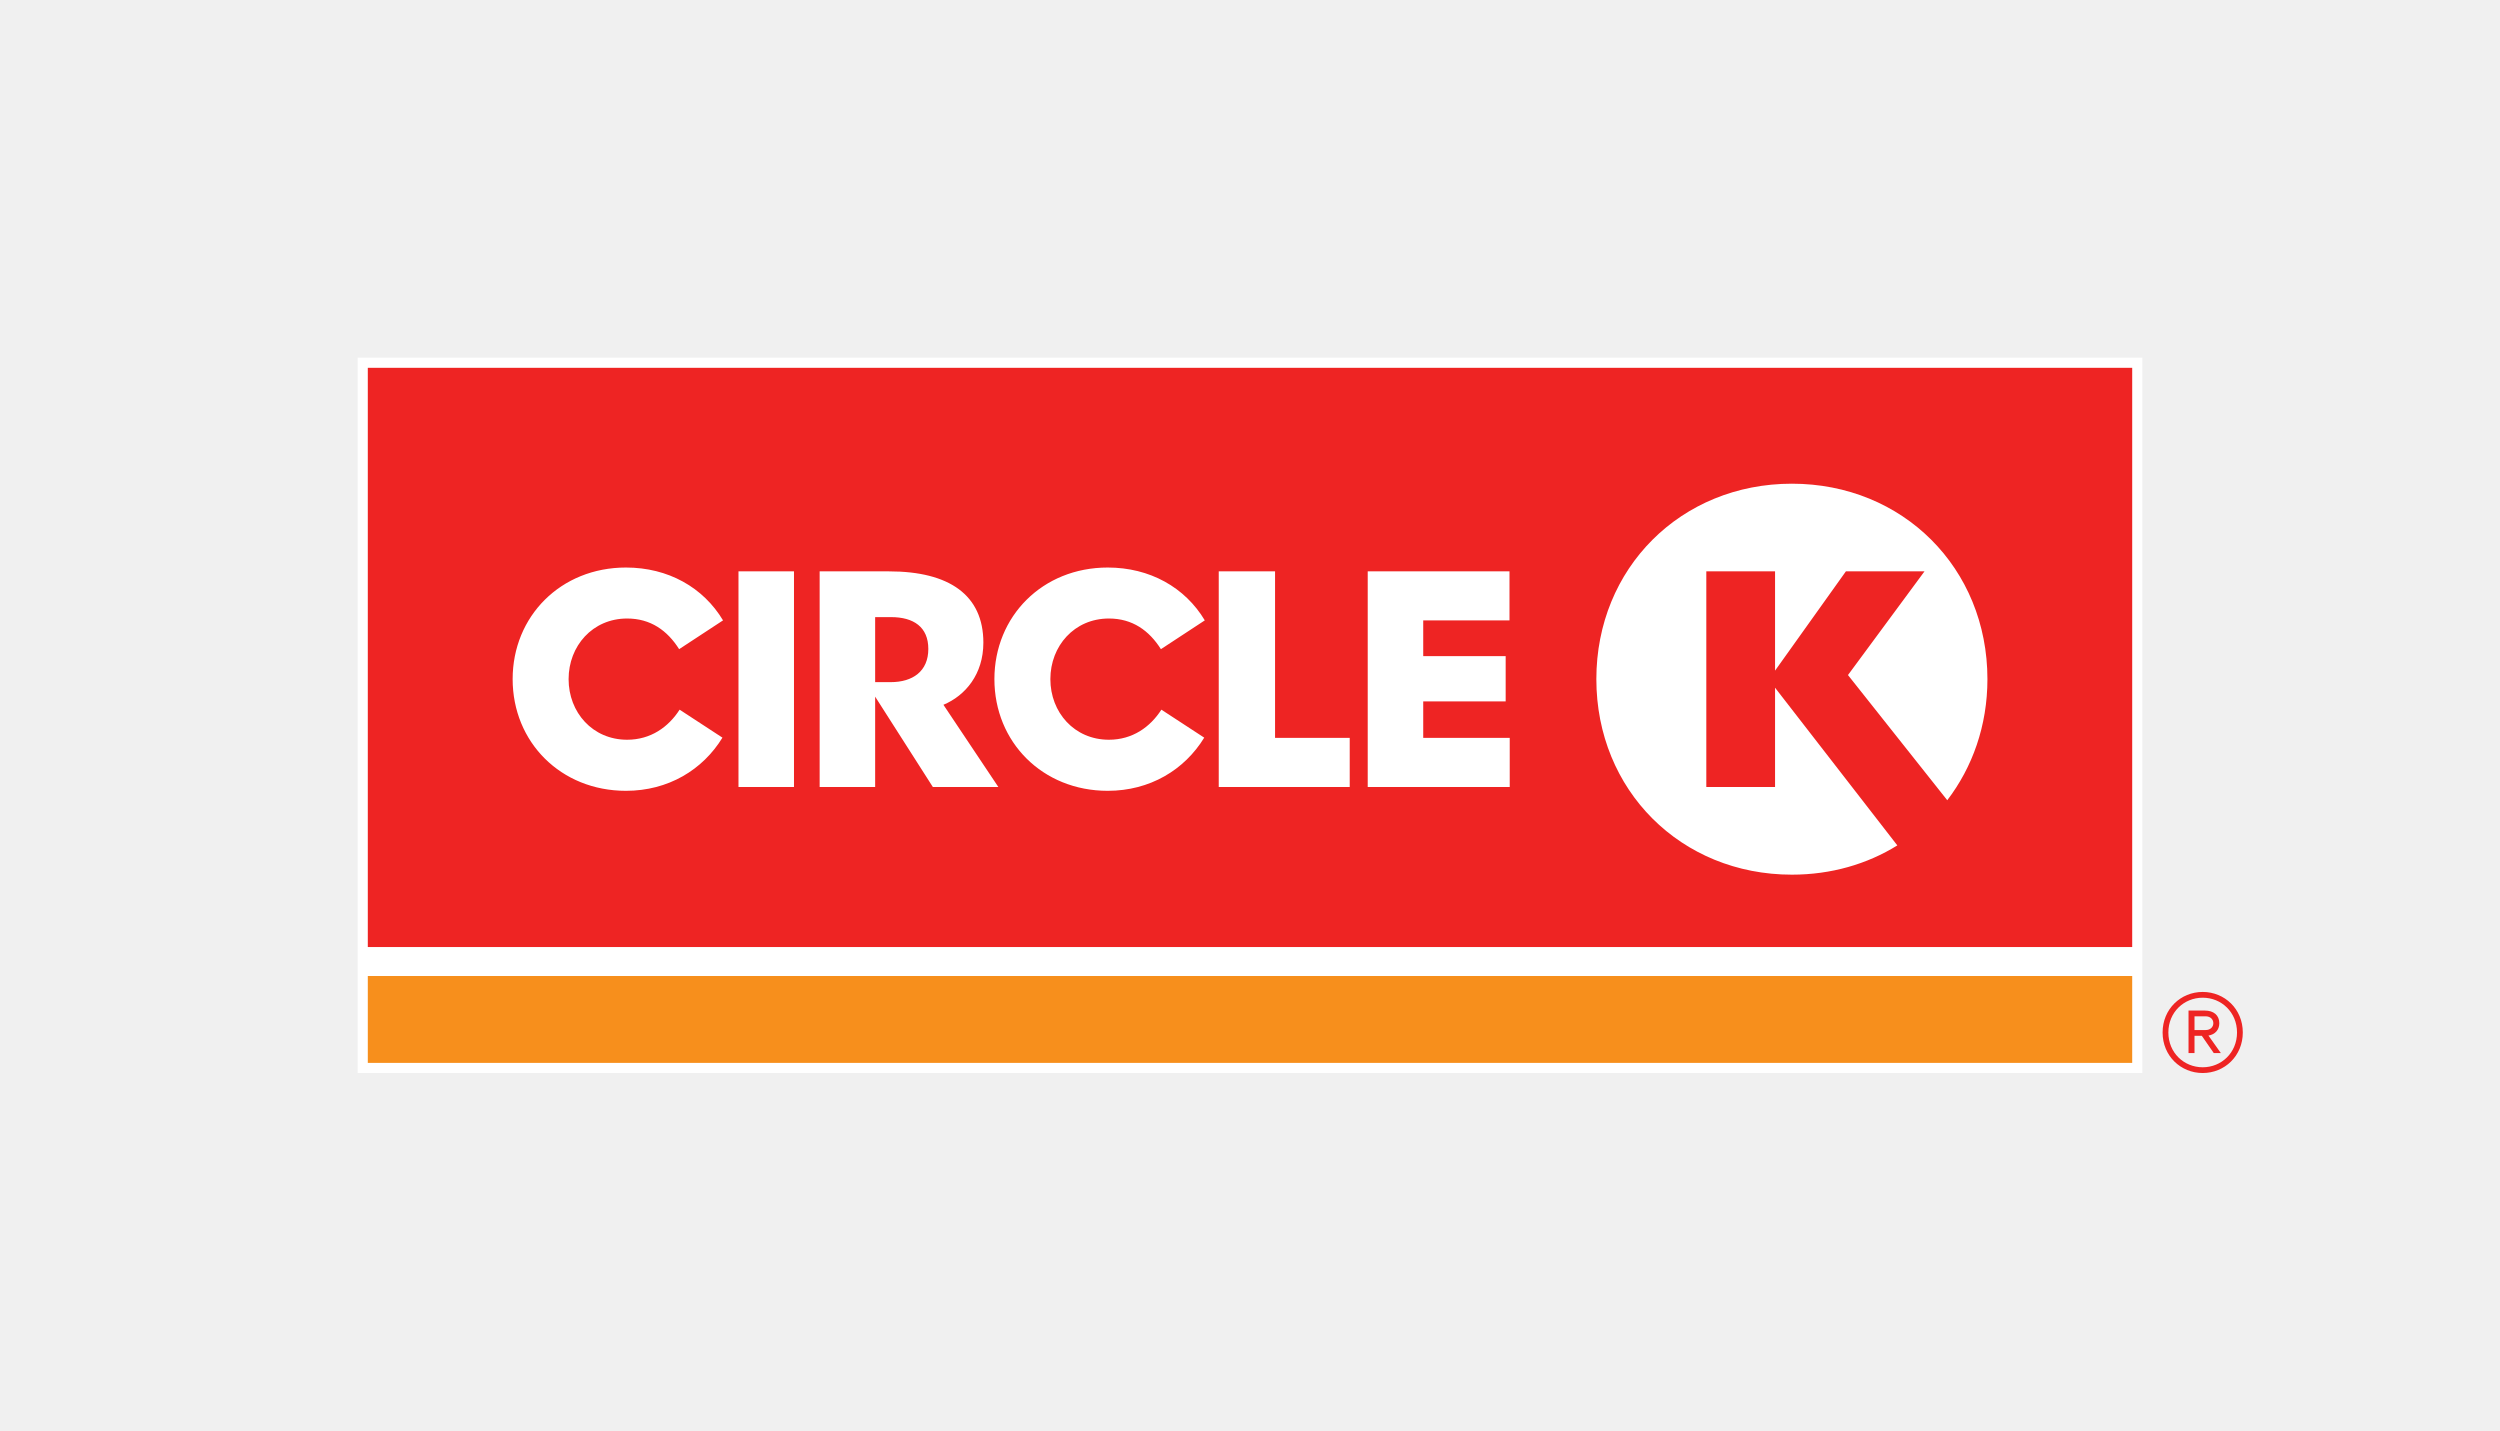
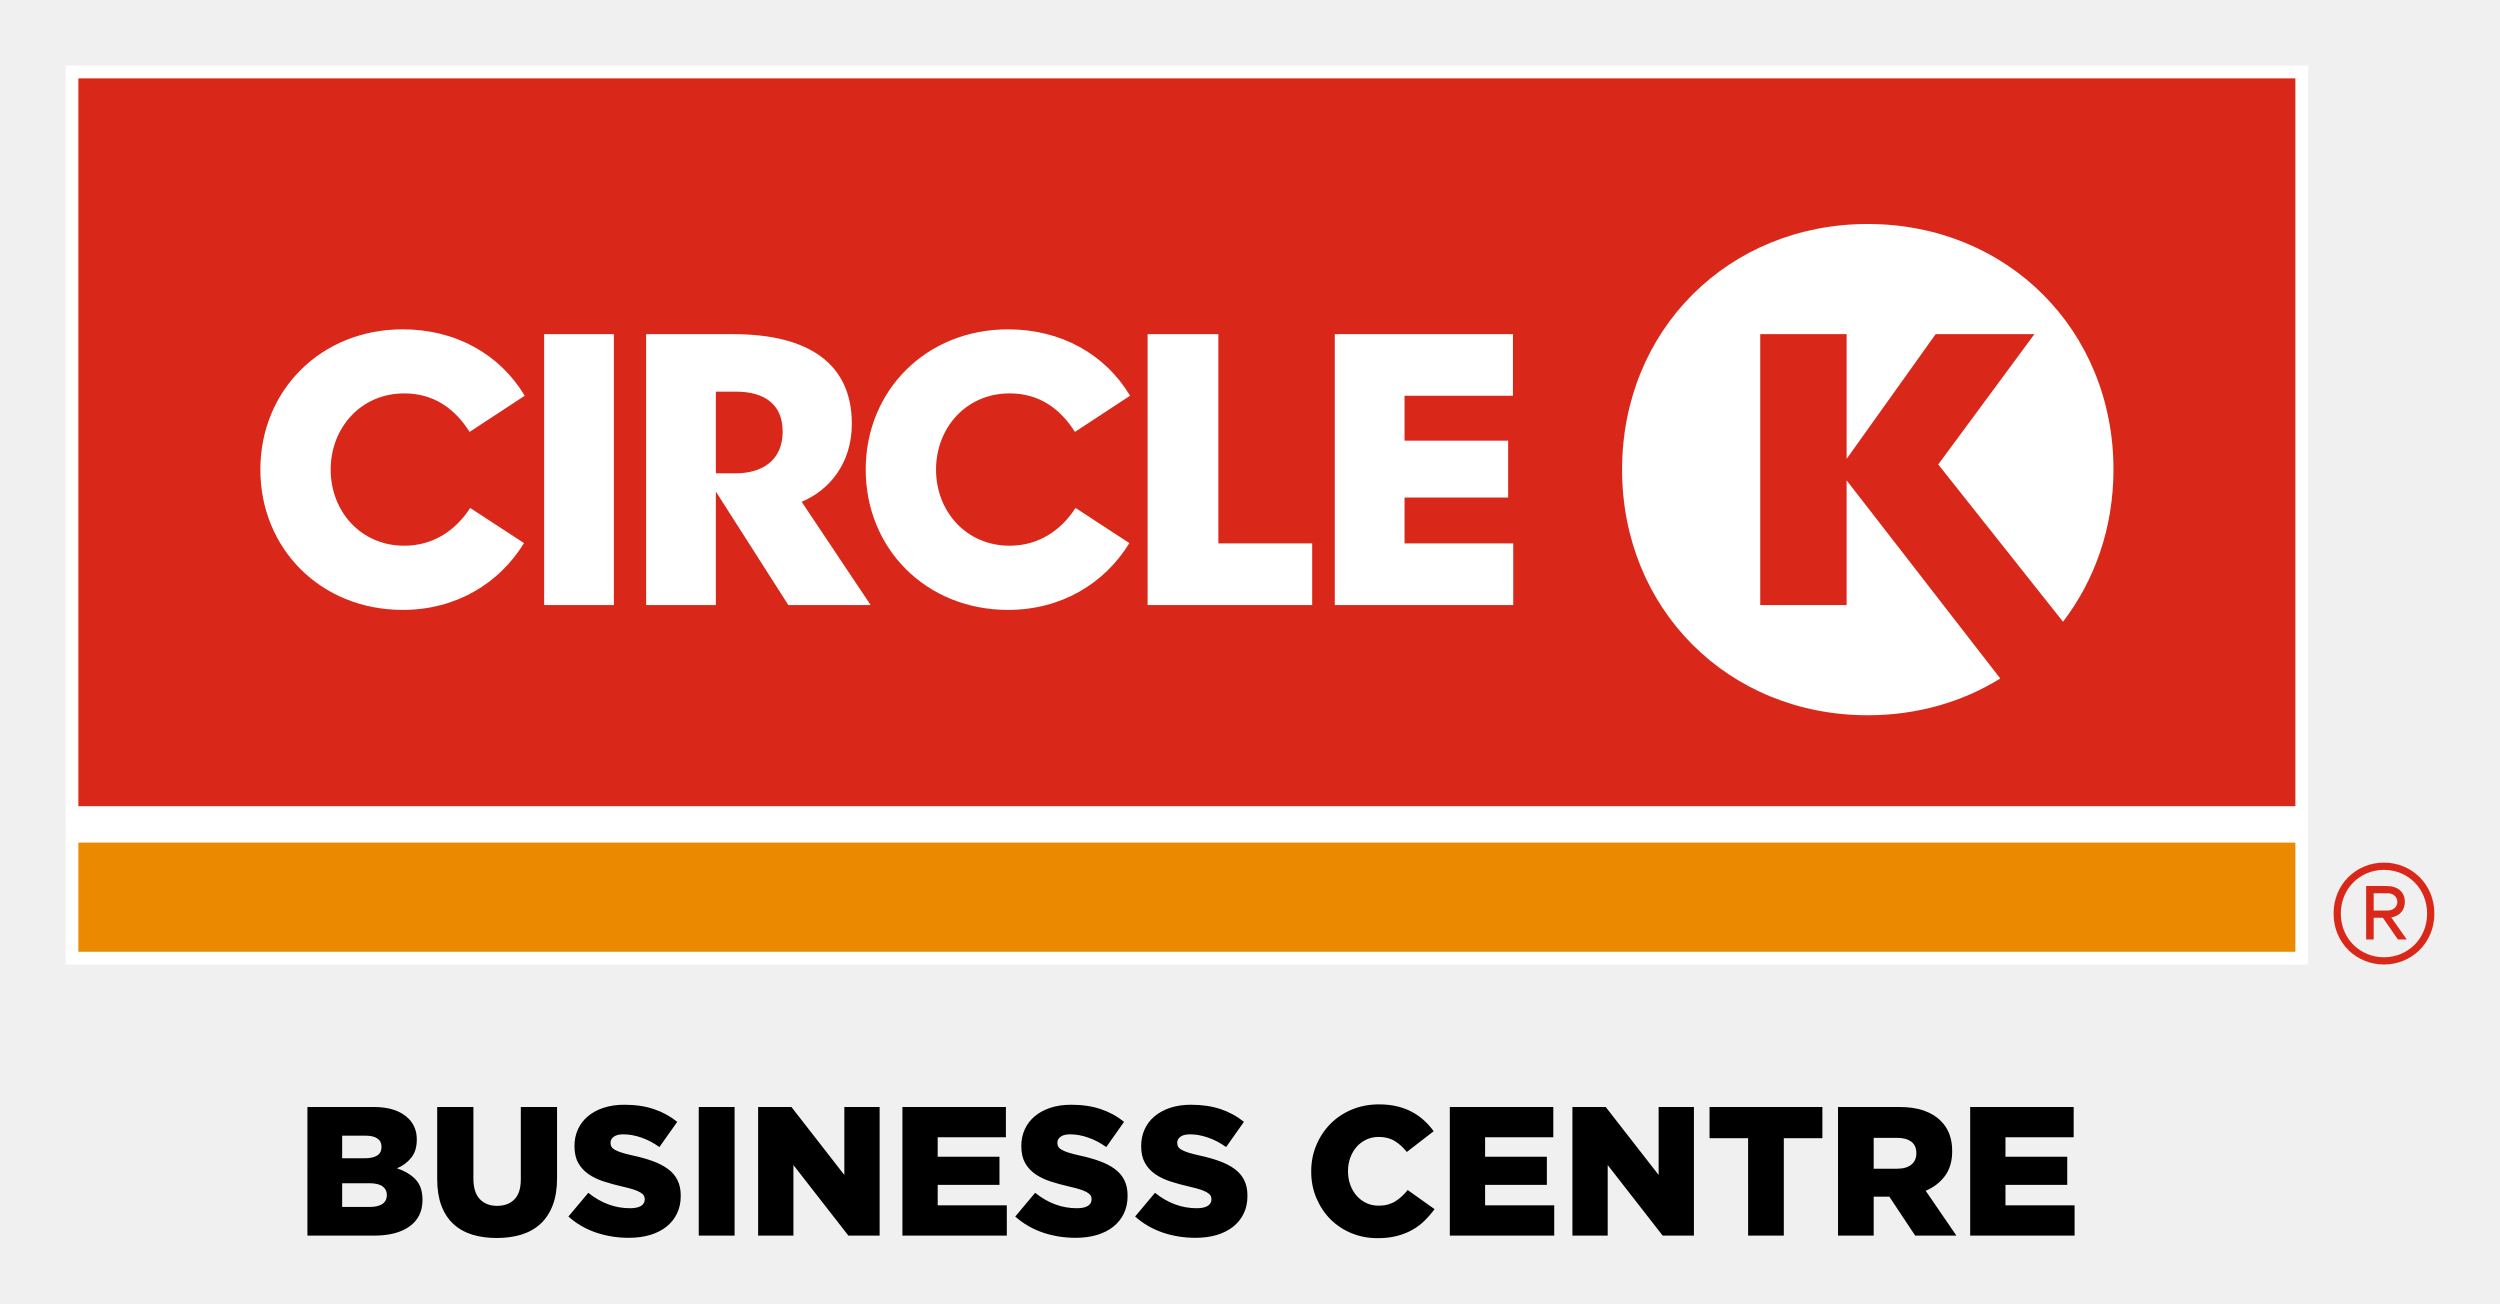
- <svg xmlns="http://www.w3.org/2000/svg" height="821.533" width="1435.547">
-   <path d="M1230.164 616.151H205.383V205.385H1230.164v410.765" fill="#fff" />
-   <path d="M211.199 211.205v332.601H1224.348V211.205H211.199" fill="#ee2423" />
-   <path d="M211.199 610.331H1224.348v-49.893H211.199v49.893" fill="#f78f1c" />
-   <path d="M636.752 355.16c-19.875 0-33.611 15.8-33.611 34.803 0 19.069 13.736 34.808 33.611 34.808 13.529 0 23.729-7.267 30.133-17.269l24.607 16.071c-11.341 18.533-31.212 30.532-55.409 30.532-37.473 0-65.079-27.999-65.079-64.141 0-36.072 27.605-64.079 65.079-64.079 24.197 0 44.404 11.408 55.736 30.343l-25.201 16.536c-6.736-10.669-16.336-17.603-29.865-17.603zm-276.645 0c-19.867 0-33.607 15.8-33.607 34.803 0 19.069 13.74 34.808 33.607 34.808 13.531 0 23.733-7.267 30.137-17.269l24.601 16.071c-11.336 18.533-31.203 30.532-55.409 30.532-37.464 0-65.069-27.999-65.069-64.141 0-36.072 27.605-64.079 65.069-64.079 24.207 0 44.408 11.408 55.744 30.343l-25.208 16.536c-6.727-10.669-16.335-17.603-29.865-17.603zm204.561 13.867c0 18.133-10.331 30.409-22.936 35.673l31.541 47.207h-37.611l-33.136-51.876v51.876h-31.869v-123.82h39.805c34.804 0 54.205 13.737 54.205 40.94zm496.473 18.6l43.943-59.54h-45.137l-40.677 57.007v-57.007H979.796v123.82h39.473v-57.008l70.213 90.547c-17.269 10.733-38.009 16.805-60.543 16.805-63.747 0-112.287-48.477-112.287-112.288 0-63.739 48.54-112.216 112.287-112.216 63.744 0 112.28 48.477 112.28 112.216 0 26.807-8.665 50.741-23.067 69.547zm-275.771-59.54h81.408v28.14h-49.537V376.76h47.341v26.005h-47.341v20.932h49.673v28.209h-81.544zM732.16 423.697h42.873v28.209h-75.208v-123.82H732.16zm-220.7-32c12.601 0 21.599-6.201 21.599-19.067 0-12.6-8.463-18.269-21.401-18.269h-9.131v37.336zm-87.409-63.611H455.92v123.82h-31.869v-123.82" fill="#fff" />
-   <path d="M1266.483 583.589h-6.353v7.885h6.353c2.796 0 4.457-1.78 4.457-3.943 0-2.167-1.661-3.943-4.457-3.943zm-6.353 11.188v9.927h-3.437v-24.42h9.409c4.956 0 8.269 2.668 8.269 7.248 0 3.943-2.544 6.488-6.232 7.113l7.12 10.059h-4.064l-6.873-9.927zm4.701-21.876c-10.811 0-19.716 8.393-19.716 19.977 0 11.577 8.905 19.971 19.716 19.971 10.804 0 19.713-8.393 19.713-19.971 0-11.584-8.909-19.977-19.713-19.977zm0 43.249c-12.595 0-23.027-9.797-23.027-23.272 0-13.491 10.432-23.288 23.027-23.288 12.589 0 23.028 9.797 23.028 23.288 0 13.475-10.439 23.272-23.028 23.272" fill="#ee2423" />
+ <svg xmlns="http://www.w3.org/2000/svg" viewBox="0 0 1142.473 595.833" height="595.833" width="1142.473">
+   <path d="M30 30h1024.781v410.765H30z" fill="#fff" />
+   <path d="M35.812 35.823h1013.151v332.599H35.812z" fill="#d92819" />
+   <path d="M35.812 385.052h1013.151v49.896H35.812z" fill="#eb8a00" />
+   <path d="M461.369 179.776c-19.875 0-33.615 15.803-33.615 34.803 0 19.073 13.74 34.807 33.615 34.807 13.525 0 23.729-7.265 30.131-17.265l24.609 16.068c-11.344 18.536-31.215 30.531-55.412 30.531-37.473 0-65.079-27.995-65.079-64.14 0-36.073 27.605-64.079 65.079-64.079 24.197 0 44.407 11.407 55.735 30.344l-25.199 16.536c-6.739-10.671-16.339-17.604-29.864-17.604m-276.645 0c-19.871 0-33.611 15.803-33.611 34.803 0 19.073 13.74 34.807 33.611 34.807 13.531 0 23.733-7.265 30.135-17.265l24.604 16.068c-11.339 18.536-31.203 30.531-55.411 30.531-37.464 0-65.068-27.995-65.068-64.14 0-36.073 27.604-64.079 65.068-64.079 24.208 0 44.405 11.407 55.744 30.344l-25.208 16.536c-6.729-10.671-16.333-17.604-29.864-17.604m204.557 13.865c0 18.135-10.329 30.411-22.933 35.677l31.543 47.203H360.276l-33.136-51.875v51.875h-31.869V152.704h39.807c34.803 0 54.204 13.739 54.204 40.937m496.473 18.604l43.948-59.541h-45.141l-40.676 57.005V152.704h-39.475v123.817h39.475V219.516l70.213 90.547c-17.271 10.735-38.011 16.803-60.541 16.803-63.751 0-112.287-48.475-112.287-112.287 0-63.74 48.536-112.219 112.287-112.219 63.744 0 112.276 48.479 112.276 112.219 0 26.807-8.663 50.744-23.063 69.547zM609.984 152.704h81.411v28.14h-49.536v20.532h47.339v26.004h-47.339v20.933h49.672v28.208H609.984zm-53.208 95.609h42.875v28.208h-75.208V152.704h32.333zm-220.699-32c12.599 0 21.593-6.199 21.593-19.068 0-12.599-8.457-18.265-21.4-18.265H327.14v37.333zm-87.411-63.609h31.869v123.817h-31.869z" fill="#fff" />
+   <path d="M1091.099 408.208h-6.355v7.881h6.355c2.796 0 4.459-1.776 4.459-3.937 0-2.167-1.663-3.944-4.459-3.944m-6.355 11.188v9.927h-3.437v-24.421h9.412c4.952 0 8.271 2.667 8.271 7.251 0 3.937-2.547 6.484-6.235 7.109l7.12 10.061h-4.063l-6.875-9.927zm4.703-21.88c-10.812 0-19.719 8.396-19.719 19.979 0 11.579 8.907 19.969 19.719 19.969 10.803 0 19.715-8.391 19.715-19.969 0-11.583-8.912-19.979-19.715-19.979m0 43.249c-12.599 0-23.031-9.796-23.031-23.271 0-13.489 10.432-23.287 23.031-23.287 12.589 0 23.027 9.797 23.027 23.287 0 13.475-10.437 23.271-23.027 23.271" fill="#d92819" />
+   <path d="M168.968 551.563c2.511 0 4.443-.459 5.792-1.375 1.344-.927 2.02-2.26 2.02-4v-.167c0-1.625-.645-2.907-1.937-3.855-1.291-.959-3.307-1.437-6.041-1.437H156.364v10.833zm-2.353-22.249c2.509 0 4.427-.417 5.749-1.251 1.317-.844 1.979-2.135 1.979-3.875v-.167c0-1.625-.619-2.865-1.853-3.729-1.24-.875-3.084-1.312-5.541-1.312h-10.584v10.333zm-26.125-23.439h30.145c3.708 0 6.875.453 9.5 1.355 2.636.891 4.823 2.203 6.563 3.937 1.167 1.167 2.083 2.537 2.749 4.104.677 1.573 1.021 3.365 1.021 5.376v.167c0 3.416-.853 6.181-2.563 8.291-1.708 2.1-3.875 3.704-6.5 4.813 3.584 1.181 6.423 2.875 8.521 5.083 2.093 2.208 3.145 5.308 3.145 9.292v.167c0 5.099-1.948 9.079-5.833 11.937-3.891 2.849-9.364 4.271-16.416 4.271h-30.333zM227.004 565.751c-4.197 0-7.973-.532-11.333-1.584-3.364-1.068-6.224-2.708-8.583-4.916-2.349-2.208-4.156-5.005-5.417-8.396-1.249-3.385-1.875-7.38-1.875-11.98v-33h16.541v32.667c0 4.251.98 7.407 2.939 9.459 1.957 2.043 4.588 3.063 7.895 3.063 3.303 0 5.939-.979 7.896-2.937 1.959-1.959 2.937-5.011 2.937-9.167v-33.084h16.563v32.584c0 4.765-.661 8.869-1.979 12.312-1.323 3.448-3.177 6.272-5.563 8.48-2.375 2.208-5.26 3.848-8.645 4.916-3.391 1.052-7.183 1.584-11.376 1.584zM287.323 565.667c-5.265 0-10.265-.807-15-2.416-4.74-1.625-8.928-4.063-12.563-7.313l9.083-10.833c5.876 4.699 12.229 7.043 19.063 7.043 2.177 0 3.844-.344 5-1.043 1.152-.708 1.729-1.697 1.729-2.979v-.167c0-.625-.145-1.172-.437-1.645-.281-.469-.803-.928-1.563-1.376-.749-.457-1.76-.895-3.02-1.312-1.251-.417-2.887-.855-4.896-1.312-3.141-.719-6.057-1.511-8.751-2.376-2.683-.875-5.016-1.989-7-3.353-1.989-1.376-3.557-3.084-4.708-5.125-1.156-2.052-1.729-4.593-1.729-7.625v-.167c0-2.735.521-5.249 1.563-7.541 1.041-2.303 2.552-4.297 4.541-5.979 1.984-1.677 4.375-2.98 7.167-3.896 2.803-.928 5.969-1.396 9.5-1.396 5.041 0 9.532.661 13.479 1.979 3.944 1.323 7.511 3.265 10.709 5.833l-8.147 11.521c-2.681-1.917-5.437-3.36-8.271-4.333-2.833-.984-5.563-1.479-8.187-1.479-1.959 0-3.433.369-4.417 1.104-.973.724-1.459 1.619-1.459 2.687v.167c0 .667.152 1.261.459 1.771.303.5.833.959 1.584 1.376.76.416 1.796.843 3.104 1.271 1.317.416 2.984.848 5 1.292 3.359.723 6.401 1.577 9.125 2.561 2.719.991 5.031 2.183 6.937 3.584 1.9 1.391 3.353 3.077 4.353 5.063 1.011 1.989 1.521 4.353 1.521 7.104v.167c0 3.031-.579 5.724-1.729 8.083-1.14 2.349-2.749 4.349-4.833 6-2.073 1.641-4.563 2.896-7.479 3.772-2.907.859-6.147 1.291-9.729 1.291zM319.323 505.875h16.375v58.792h-16.375zM346.457 505.875h15.209l24.187 31.063v-31.063h16.125v58.792H387.708l-25.125-32.249v32.249h-16.125zM412.395 505.875h47.292v13.855H428.52v8.896h28.229V541.48H428.52v9.333h31.584v13.853h-47.709zM491.525 565.667c-5.265 0-10.265-.807-15-2.416-4.74-1.625-8.927-4.063-12.563-7.313l9.084-10.833c5.875 4.699 12.229 7.043 19.063 7.043 2.176 0 3.843-.344 5-1.043 1.151-.708 1.728-1.697 1.728-2.979v-.167c0-.625-.145-1.172-.437-1.645-.281-.469-.801-.928-1.563-1.376-.749-.457-1.76-.895-3.02-1.312-1.251-.417-2.885-.855-4.896-1.312-3.141-.719-6.057-1.511-8.751-2.376-2.681-.875-5.015-1.989-7-3.353-1.989-1.376-3.556-3.084-4.708-5.125-1.156-2.052-1.729-4.593-1.729-7.625v-.167c0-2.735.521-5.249 1.563-7.541 1.041-2.303 2.552-4.297 4.541-5.979 1.985-1.677 4.376-2.98 7.167-3.896 2.803-.928 5.969-1.396 9.5-1.396 5.043 0 9.532.661 13.48 1.979 3.943 1.323 7.511 3.265 10.708 5.833l-8.145 11.521c-2.683-1.917-5.437-3.36-8.271-4.333-2.833-.984-5.563-1.479-8.188-1.479-1.959 0-3.432.369-4.417 1.104-.973.724-1.457 1.619-1.457 2.687v.167c0 .667.151 1.261.457 1.771.303.5.833.959 1.584 1.376.76.416 1.797.843 3.104 1.271 1.317.416 2.984.848 5 1.292 3.36.723 6.401 1.577 9.125 2.561 2.719.991 5.031 2.183 6.937 3.584 1.901 1.391 3.355 3.077 4.355 5.063 1.009 1.989 1.52 4.353 1.52 7.104v.167c0 3.031-.577 5.724-1.729 8.083-1.14 2.349-2.749 4.349-4.833 6-2.072 1.641-4.563 2.896-7.479 3.772-2.907.859-6.145 1.291-9.729 1.291zM546.296 565.667c-5.265 0-10.265-.807-15-2.416-4.739-1.625-8.927-4.063-12.563-7.313l9.084-10.833c5.875 4.699 12.229 7.043 19.063 7.043 2.177 0 3.844-.344 5-1.043 1.151-.708 1.729-1.697 1.729-2.979v-.167c0-.625-.147-1.172-.439-1.645-.28-.469-.801-.928-1.561-1.376-.751-.457-1.761-.895-3.021-1.312-1.251-.417-2.885-.855-4.896-1.312-3.14-.719-6.057-1.511-8.749-2.376-2.683-.875-5.016-1.989-7-3.353-1.991-1.376-3.557-3.084-4.709-5.125-1.156-2.052-1.729-4.593-1.729-7.625v-.167c0-2.735.521-5.249 1.563-7.541 1.043-2.303 2.552-4.297 4.543-5.979 1.984-1.677 4.375-2.98 7.167-3.896 2.801-.928 5.968-1.396 9.5-1.396 5.041 0 9.531.661 13.479 1.979 3.943 1.323 7.511 3.265 10.708 5.833l-8.145 11.521c-2.683-1.917-5.437-3.36-8.271-4.333-2.833-.984-5.563-1.479-8.188-1.479-1.959 0-3.432.369-4.416 1.104-.975.724-1.459 1.619-1.459 2.687v.167c0 .667.151 1.261.459 1.771.301.5.833.959 1.583 1.376.76.416 1.797.843 3.104 1.271 1.317.416 2.984.848 5 1.292 3.36.723 6.401 1.577 9.125 2.561 2.719.991 5.031 2.183 6.937 3.584 1.901 1.391 3.355 3.077 4.355 5.063 1.011 1.989 1.52 4.353 1.52 7.104v.167c0 3.031-.577 5.724-1.729 8.083-1.14 2.349-2.749 4.349-4.833 6-2.072 1.641-4.561 2.896-7.479 3.772-2.907.859-6.145 1.291-9.729 1.291zM629.541 565.833c-4.208 0-8.161-.749-11.855-2.249-3.697-1.511-6.907-3.625-9.625-6.333-2.708-2.719-4.864-5.943-6.457-9.667-1.6-3.735-2.396-7.781-2.396-12.147v-.167c0-4.26.781-8.255 2.353-11.979 1.568-3.719 3.72-6.964 6.459-9.729 2.751-2.776 6.011-4.948 9.792-6.52 3.776-1.568 7.907-2.355 12.396-2.355 3.025 0 5.771.301 8.229.896 2.468.583 4.729 1.427 6.771 2.52 2.041 1.084 3.885 2.385 5.541 3.896 1.651 1.516 3.125 3.167 4.417 4.959l-12.272 9.479c-1.681-2.124-3.531-3.796-5.541-5.02-2.016-1.235-4.453-1.855-7.312-1.855-2.073 0-3.959.412-5.667 1.229-1.708.807-3.183 1.912-4.417 3.312-1.239 1.391-2.203 3.043-2.896 4.959-.697 1.907-1.041 3.917-1.041 6.041v.167c0 2.183.344 4.24 1.041 6.167.693 1.933 1.657 3.6 2.896 5 1.235 1.407 2.709 2.516 4.417 3.333 1.708.808 3.593 1.209 5.667 1.209 1.511 0 2.896-.167 4.145-.5 1.26-.344 2.407-.839 3.437-1.48 1.043-.635 2.027-1.385 2.959-2.249.927-.876 1.839-1.844 2.729-2.917l12.271 8.729c-1.407 1.907-2.932 3.667-4.583 5.292-1.657 1.625-3.532 3.031-5.625 4.208-2.099 1.183-4.453 2.104-7.063 2.771-2.599.667-5.521 1-8.771 1zM662.547 505.875h47.291v13.855h-31.167v8.896H706.9V541.48h-28.229v9.333h31.584v13.853h-47.708zM718.577 505.875h15.208l24.188 31.063v-31.063h16.125v58.792H759.828l-25.125-32.249v32.249h-16.125zM798.869 520.147H781.244v-14.272h51.563v14.272h-17.625v44.52h-16.312zM867 534.084c2.801 0 4.963-.625 6.479-1.876 1.511-1.26 2.271-2.957 2.271-5.083v-.167c0-2.36-.787-4.109-2.355-5.249-1.572-1.152-3.728-1.729-6.479-1.729h-10.667v14.104zm-27.043-28.209h27.813c4.525 0 8.359.563 11.5 1.688 3.135 1.115 5.687 2.677 7.645 4.688 3.469 3.364 5.208 7.927 5.208 13.687v.167c0 4.543-1.099 8.303-3.291 11.272-2.183 2.957-5.12 5.223-8.813 6.791l14.041 20.5H875.228l-11.833-17.812h-7.145v17.812h-16.292zM900.353 505.875h47.292v13.855h-31.167v8.896h28.229V541.48h-28.229v9.333h31.583v13.853h-47.708z" />
</svg>
